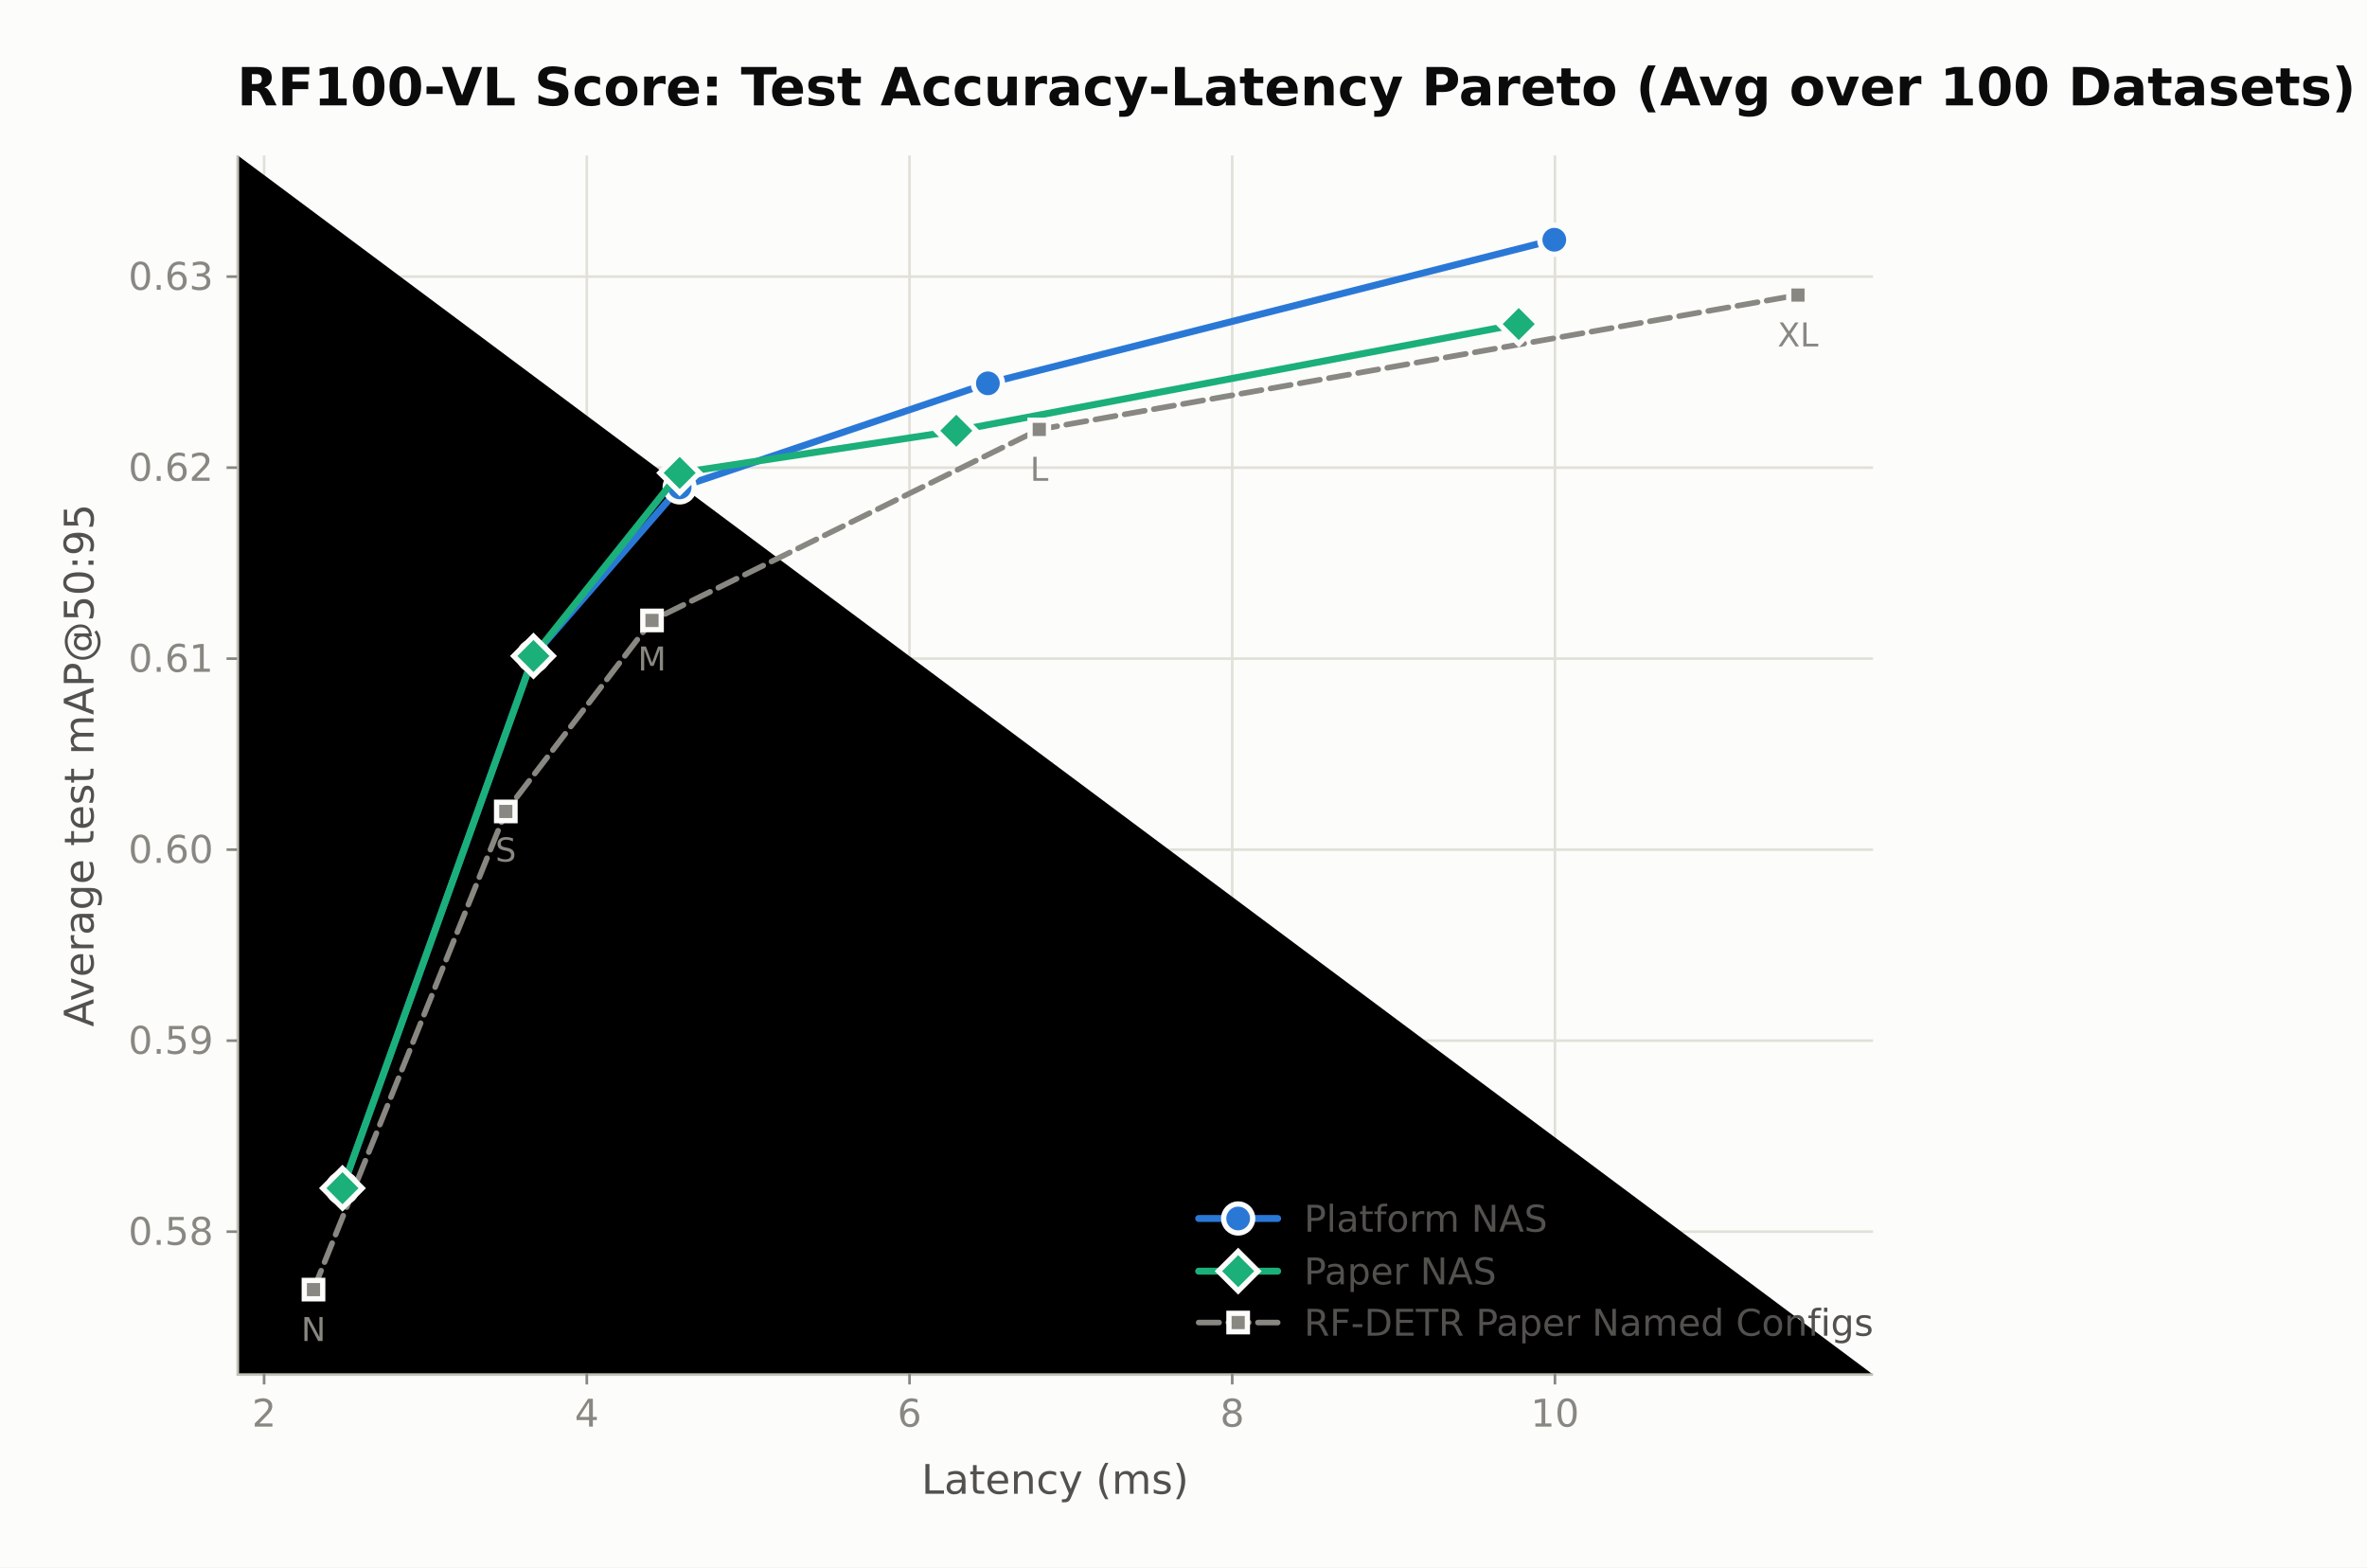
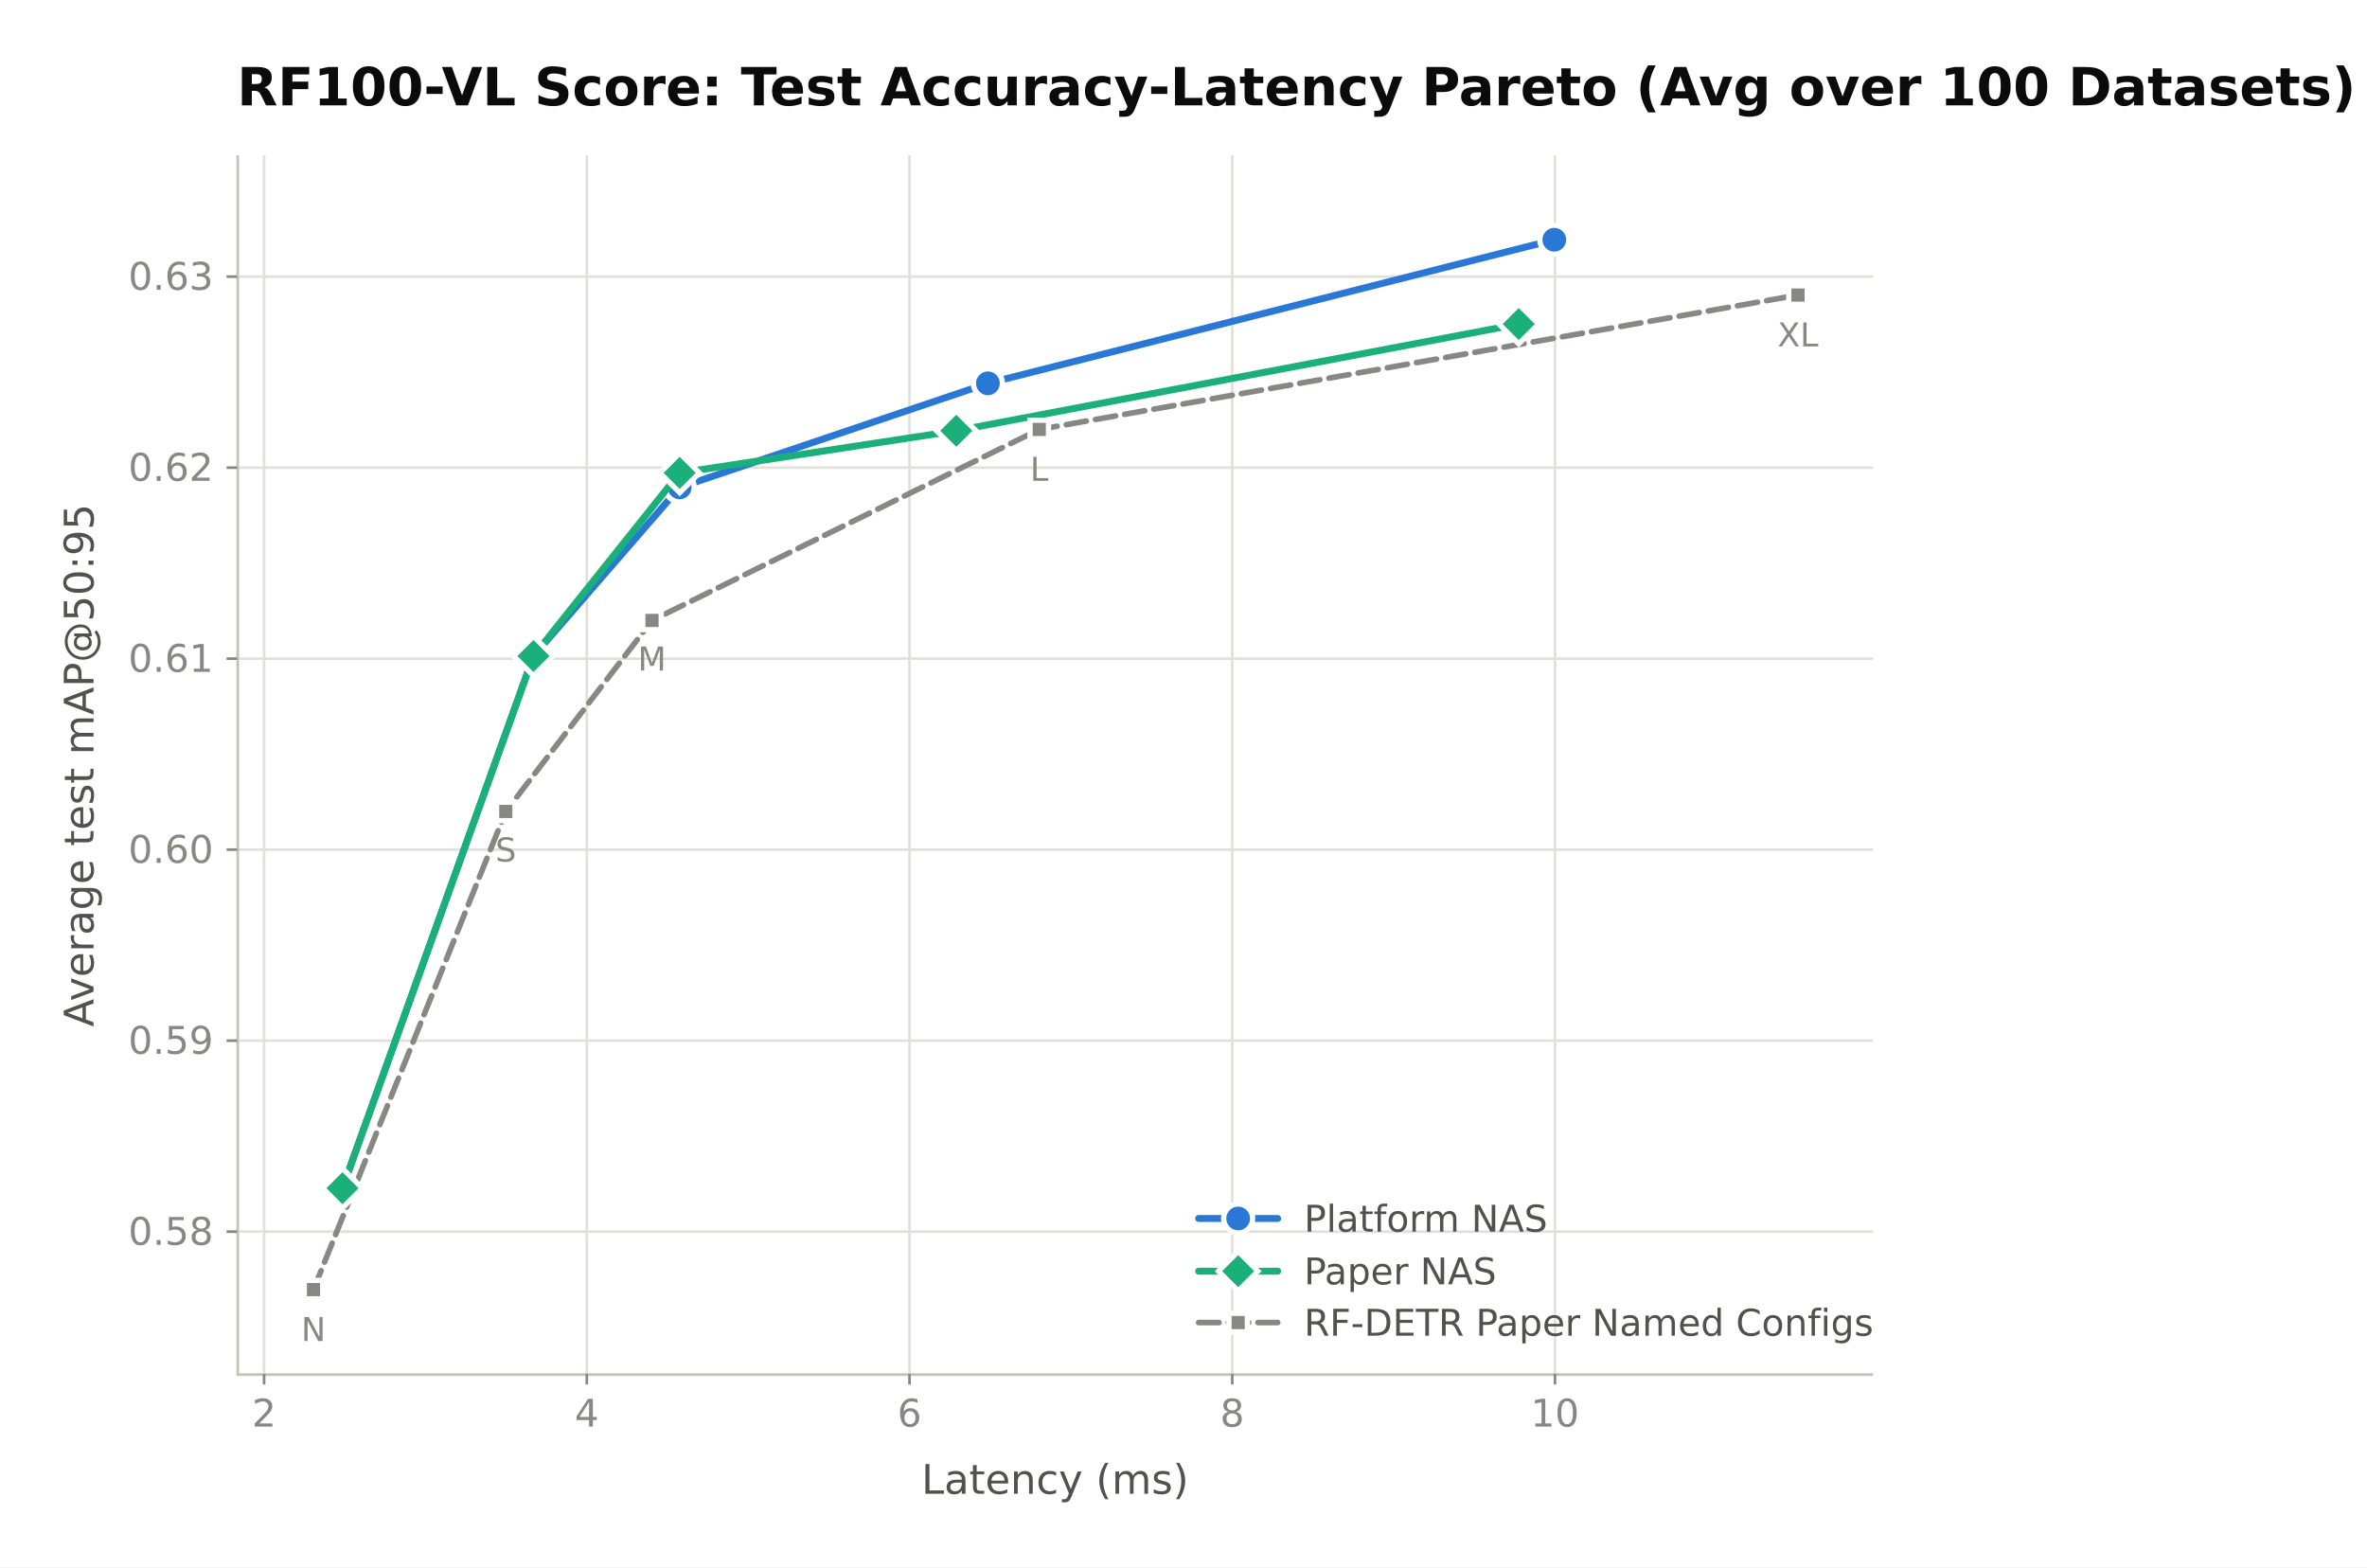
<svg xmlns="http://www.w3.org/2000/svg" width="1797" height="1190" viewBox="0 0 1797 1190" role="img" aria-labelledby="title description">
  <defs>
    <clipPath id="plot-area">
      <rect x="180" y="118" width="1242" height="926" />
    </clipPath>
-     <style>
-       .chart-text { font-family: "DejaVu Sans", Arial, sans-serif; }
-       .tick { fill: #898781; font-size: 29px; }
-       .axis-label { fill: #52514e; font-size: 31px; }
-       .legend-label { fill: #52514e; font-size: 28px; }
-       .config-label { fill: #898781; font-size: 25px; }
-       .grid { stroke: #e1e0d9; stroke-width: 2; }
-       .axis { stroke: #c3c2b7; stroke-width: 2; }
-       .platform { fill: none; stroke: #2a78d6; stroke-width: 5.25; stroke-linecap: round; stroke-linejoin: round; }
-       .paper { fill: none; stroke: #1baf7a; stroke-width: 5.25; stroke-linecap: round; stroke-linejoin: round; }
-       .named { fill: none; stroke: #898781; stroke-width: 4.25; stroke-linecap: round; stroke-linejoin: round; stroke-dasharray: 15.5 7; }
-     </style>
  </defs>
-   <rect width="1797" height="1190" fill="#fcfcfb" />
-   <text class="chart-text" x="180" y="80" fill="#0b0b0b" font-size="40" font-weight="700">
+   <rect width="1797" height="1190" fill="#ffffff" />
+   <text x="180" y="80" fill="#0b0b0b" font-family="DejaVu Sans, Arial, sans-serif" font-size="40" font-weight="700">
    RF100-VL Score: Test Accuracy-Latency Pareto (Avg over 100 Datasets)
  </text>
  <g aria-hidden="true">
-     <path class="grid" d="M200.5 118V1043 M445.5 118V1043 M690.5 118V1043 M935.5 118V1043 M1180.5 118V1043" />
-     <path class="grid" d="M180 210H1422 M180 355H1422 M180 500H1422 M180 645H1422 M180 790H1422 M180 935H1422" />
-     <path class="axis" d="M180.5 118V1043.5H1422" />
-     <path stroke="#898781" stroke-width="2" d="M200.5 1043V1051 M445.5 1043V1051 M690.5 1043V1051 M935.5 1043V1051 M1180.5 1043V1051 M172 210H180 M172 355H180 M172 500H180 M172 645H180 M172 790H180 M172 935H180" />
+     <path d="M200.5 118V1043 M445.5 118V1043 M690.5 118V1043 M935.5 118V1043 M1180.5 118V1043" fill="none" stroke="#e1e0d9" stroke-width="2" />
+     <path d="M180 210H1422 M180 355H1422 M180 500H1422 M180 645H1422 M180 790H1422 M180 935H1422" fill="none" stroke="#e1e0d9" stroke-width="2" />
+     <path d="M180.5 118V1043.5H1422" fill="none" stroke="#c3c2b7" stroke-width="2" />
+     <path d="M200.5 1043V1051 M445.5 1043V1051 M690.5 1043V1051 M935.5 1043V1051 M1180.5 1043V1051 M172 210H180 M172 355H180 M172 500H180 M172 645H180 M172 790H180 M172 935H180" fill="none" stroke="#898781" stroke-width="2" />
  </g>
-   <g class="chart-text tick" aria-hidden="true">
+   <g fill="#898781" font-family="DejaVu Sans, Arial, sans-serif" font-size="29" aria-hidden="true">
    <text x="200.5" y="1083" text-anchor="middle">2</text>
    <text x="445.5" y="1083" text-anchor="middle">4</text>
    <text x="690.5" y="1083" text-anchor="middle">6</text>
    <text x="935.5" y="1083" text-anchor="middle">8</text>
    <text x="1180.5" y="1083" text-anchor="middle">10</text>
    <text x="162" y="220" text-anchor="end">0.63</text>
    <text x="162" y="365" text-anchor="end">0.62</text>
    <text x="162" y="510" text-anchor="end">0.61</text>
    <text x="162" y="655" text-anchor="end">0.60</text>
    <text x="162" y="800" text-anchor="end">0.59</text>
    <text x="162" y="945" text-anchor="end">0.58</text>
  </g>
-   <g class="chart-text axis-label">
+   <g fill="#52514e" font-family="DejaVu Sans, Arial, sans-serif" font-size="31">
    <text x="801" y="1134" text-anchor="middle">Latency (ms)</text>
    <text x="71" y="581" text-anchor="middle" transform="rotate(-90 71 581)">Average test mAP@50:95</text>
  </g>
  <g clip-path="url(#plot-area)">
-     <polyline class="named" points="238,979 384,616 495,471 789,326 1365,224" />
-     <polyline class="platform" points="260,902 405,498 516,370 750,291 1180,182" />
-     <g fill="#2a78d6" stroke="#fcfcfb" stroke-width="4">
+     <polyline points="238,979 384,616 495,471 789,326 1365,224" fill="none" stroke="#898781" stroke-width="4.25" stroke-linecap="round" stroke-linejoin="round" stroke-dasharray="15.5 7" />
+     <polyline points="260,902 405,498 516,370 750,291 1180,182" fill="none" stroke="#2a78d6" stroke-width="5.25" stroke-linecap="round" stroke-linejoin="round" />
+     <g fill="#2a78d6" stroke="#ffffff" stroke-width="4">
      <circle cx="260" cy="902" r="11" />
      <circle cx="405" cy="498" r="11" />
      <circle cx="516" cy="370" r="11" />
      <circle cx="750" cy="291" r="11" />
      <circle cx="1180" cy="182" r="11" />
    </g>
-     <polyline class="paper" points="260,902 405,498 516,359 726,327 1153,246" />
-     <g fill="#1baf7a" stroke="#fcfcfb" stroke-width="4">
+     <polyline points="260,902 405,498 516,359 726,327 1153,246" fill="none" stroke="#1baf7a" stroke-width="5.25" stroke-linecap="round" stroke-linejoin="round" />
+     <g fill="#1baf7a" stroke="#ffffff" stroke-width="4">
      <path d="M260 887L275 902L260 917L245 902Z" />
      <path d="M405 483L420 498L405 513L390 498Z" />
      <path d="M516 344L531 359L516 374L501 359Z" />
      <path d="M726 312L741 327L726 342L711 327Z" />
      <path d="M1153 231L1168 246L1153 261L1138 246Z" />
    </g>
-     <g fill="#898781" stroke="#fcfcfb" stroke-width="4">
+     <g fill="#898781" stroke="#ffffff" stroke-width="4">
      <rect x="231" y="972" width="14" height="14" />
      <rect x="377" y="609" width="14" height="14" />
      <rect x="488" y="464" width="14" height="14" />
      <rect x="782" y="319" width="14" height="14" />
      <rect x="1358" y="217" width="14" height="14" />
    </g>
  </g>
-   <g class="chart-text config-label">
+   <g fill="#898781" font-family="DejaVu Sans, Arial, sans-serif" font-size="25">
    <text x="238" y="1018" text-anchor="middle">N</text>
    <text x="384" y="654" text-anchor="middle">S</text>
    <text x="495" y="509" text-anchor="middle">M</text>
    <text x="789" y="365" text-anchor="middle">L</text>
    <text x="1365" y="263" text-anchor="middle">XL</text>
  </g>
-   <g class="chart-text legend-label">
+   <g fill="#52514e" font-family="DejaVu Sans, Arial, sans-serif" font-size="28">
    <g>
-       <path class="platform" d="M910 925H970" />
-       <circle cx="940" cy="925" r="11" fill="#2a78d6" stroke="#fcfcfb" stroke-width="4" />
+       <path d="M910 925H970" fill="none" stroke="#2a78d6" stroke-width="5.25" stroke-linecap="round" />
+       <circle cx="940" cy="925" r="11" fill="#2a78d6" stroke="#ffffff" stroke-width="4" />
      <text x="990" y="935">Platform NAS</text>
    </g>
    <g>
-       <path class="paper" d="M910 965H970" />
-       <path d="M940 950L955 965L940 980L925 965Z" fill="#1baf7a" stroke="#fcfcfb" stroke-width="4" />
+       <path d="M910 965H970" fill="none" stroke="#1baf7a" stroke-width="5.25" stroke-linecap="round" />
+       <path d="M940 950L955 965L940 980L925 965Z" fill="#1baf7a" stroke="#ffffff" stroke-width="4" />
      <text x="990" y="975">Paper NAS</text>
    </g>
    <g>
-       <path class="named" d="M910 1004H970" />
-       <rect x="933" y="997" width="14" height="14" fill="#898781" stroke="#fcfcfb" stroke-width="4" />
+       <path d="M910 1004H970" fill="none" stroke="#898781" stroke-width="4.25" stroke-linecap="round" stroke-dasharray="15.5 7" />
+       <rect x="933" y="997" width="14" height="14" fill="#898781" stroke="#ffffff" stroke-width="4" />
      <text x="990" y="1014">RF-DETR Paper Named Configs</text>
    </g>
  </g>
</svg>
